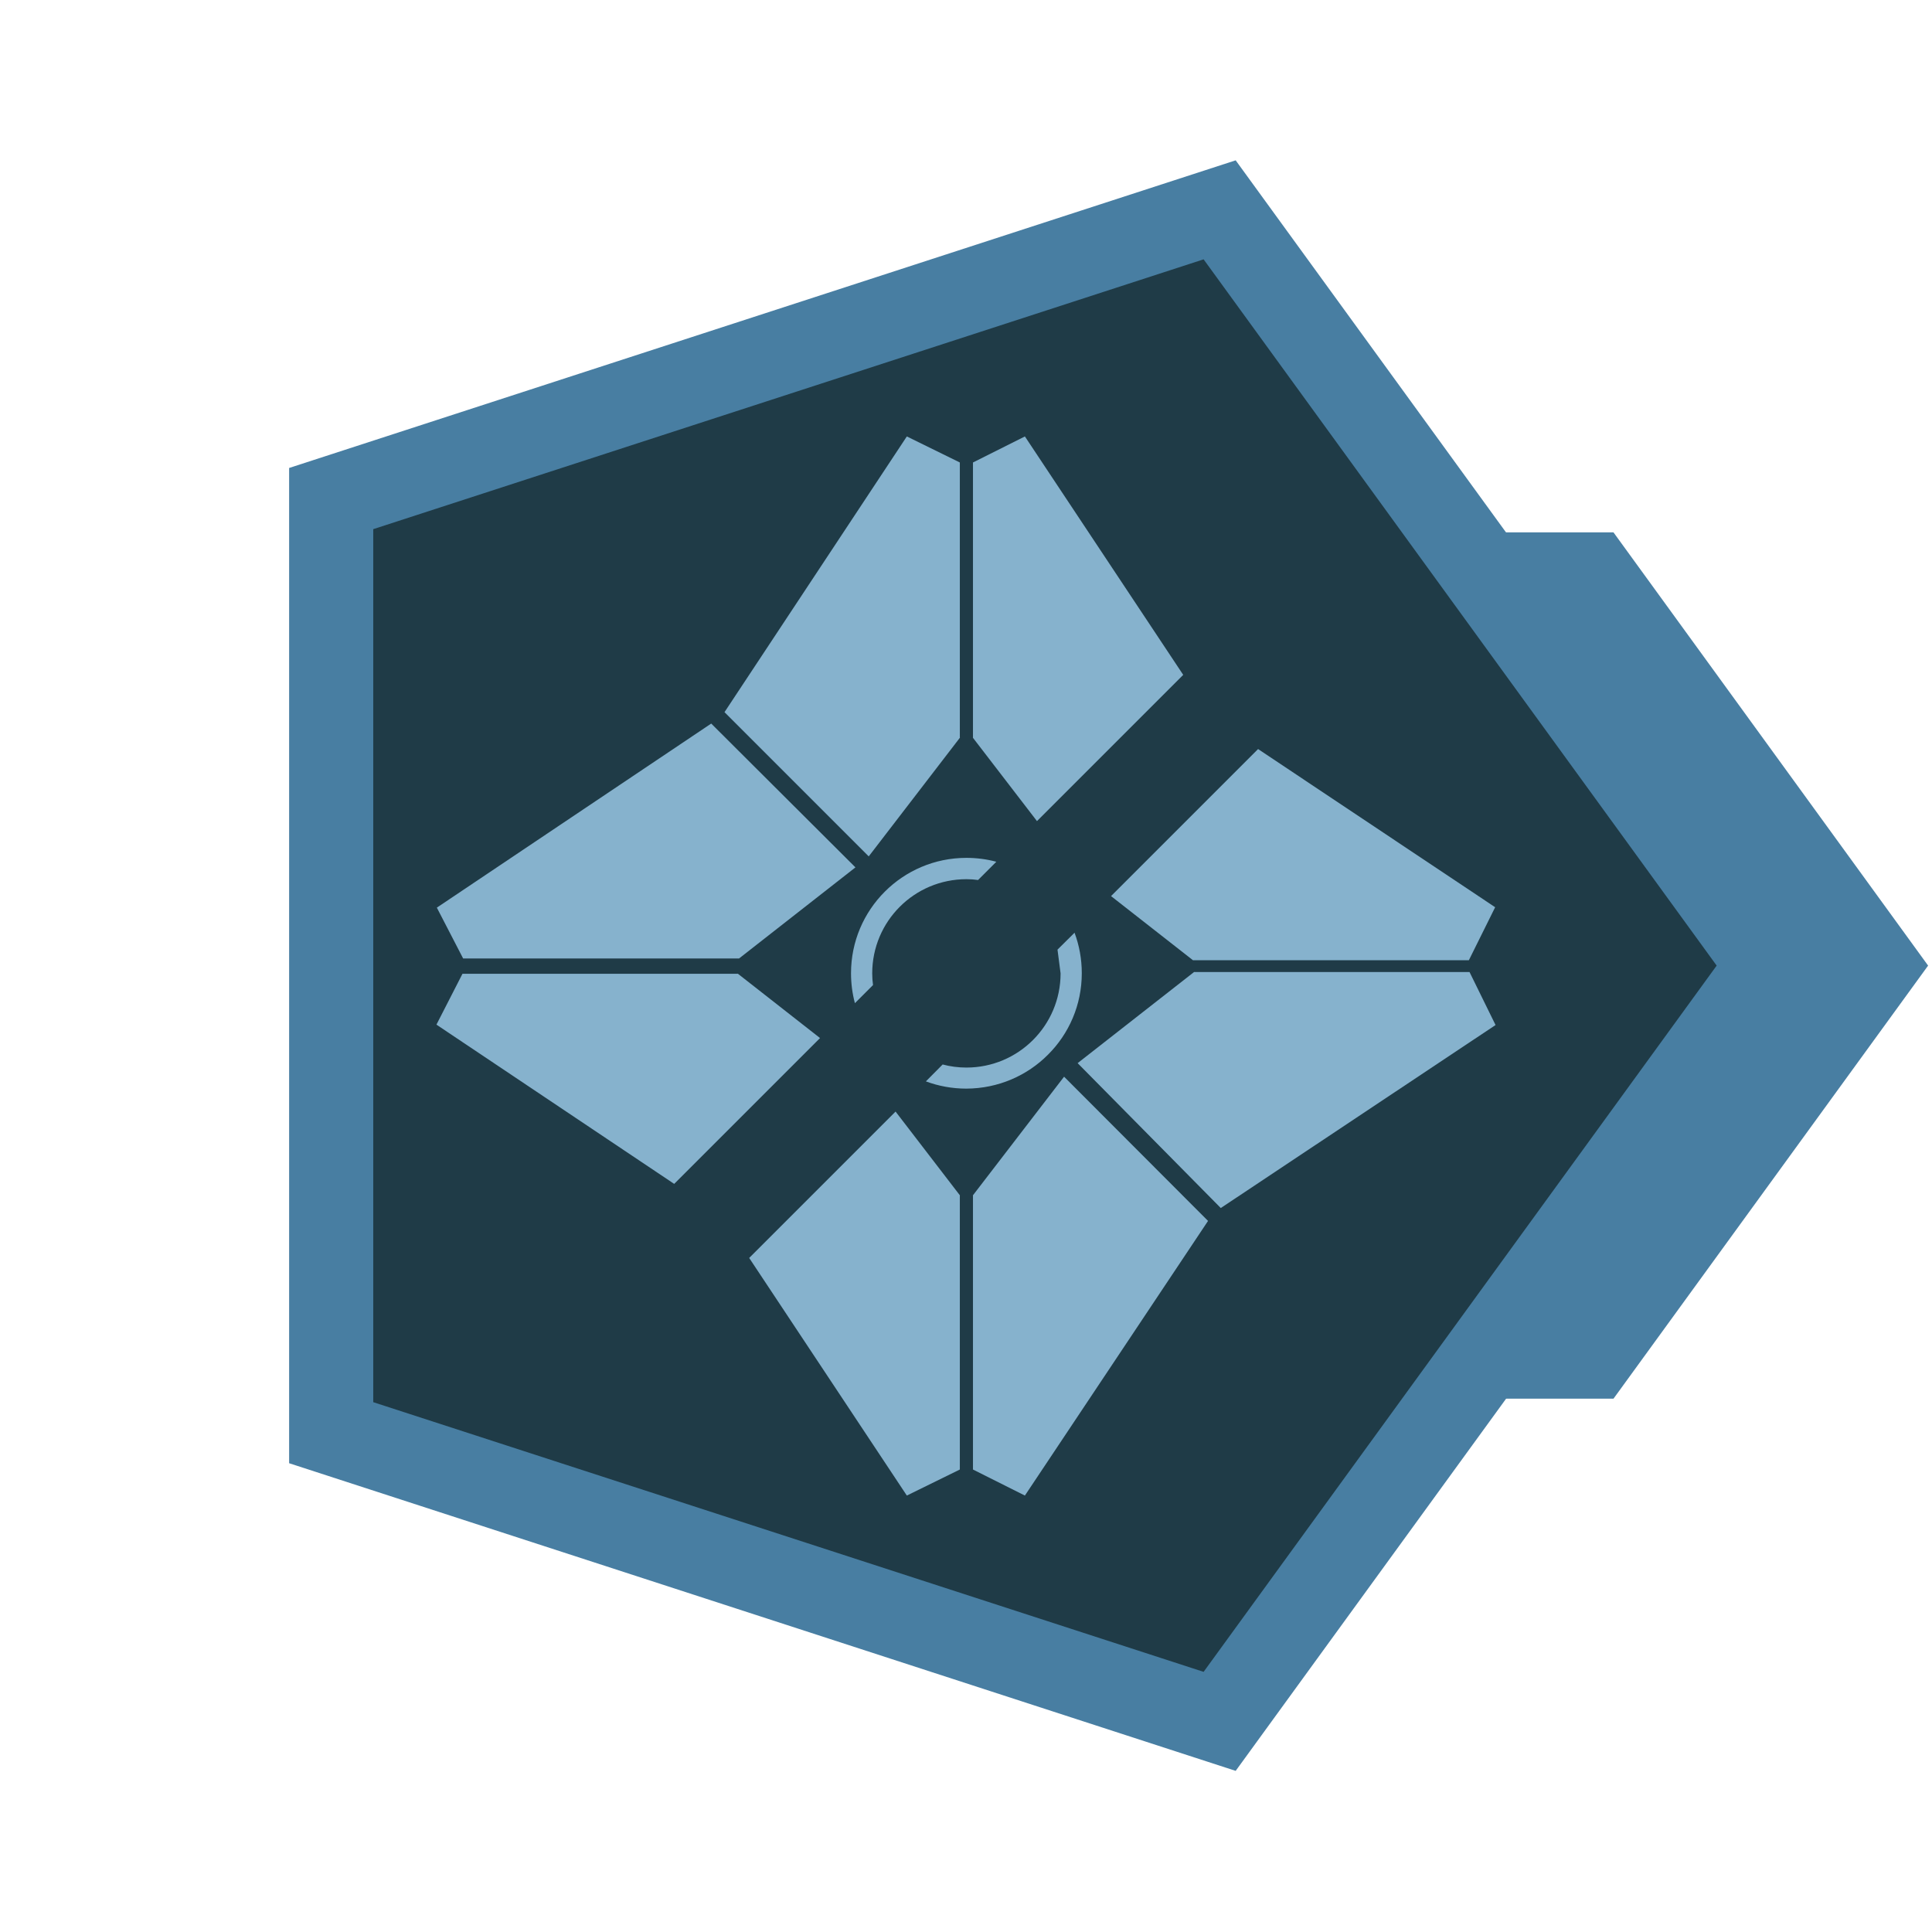
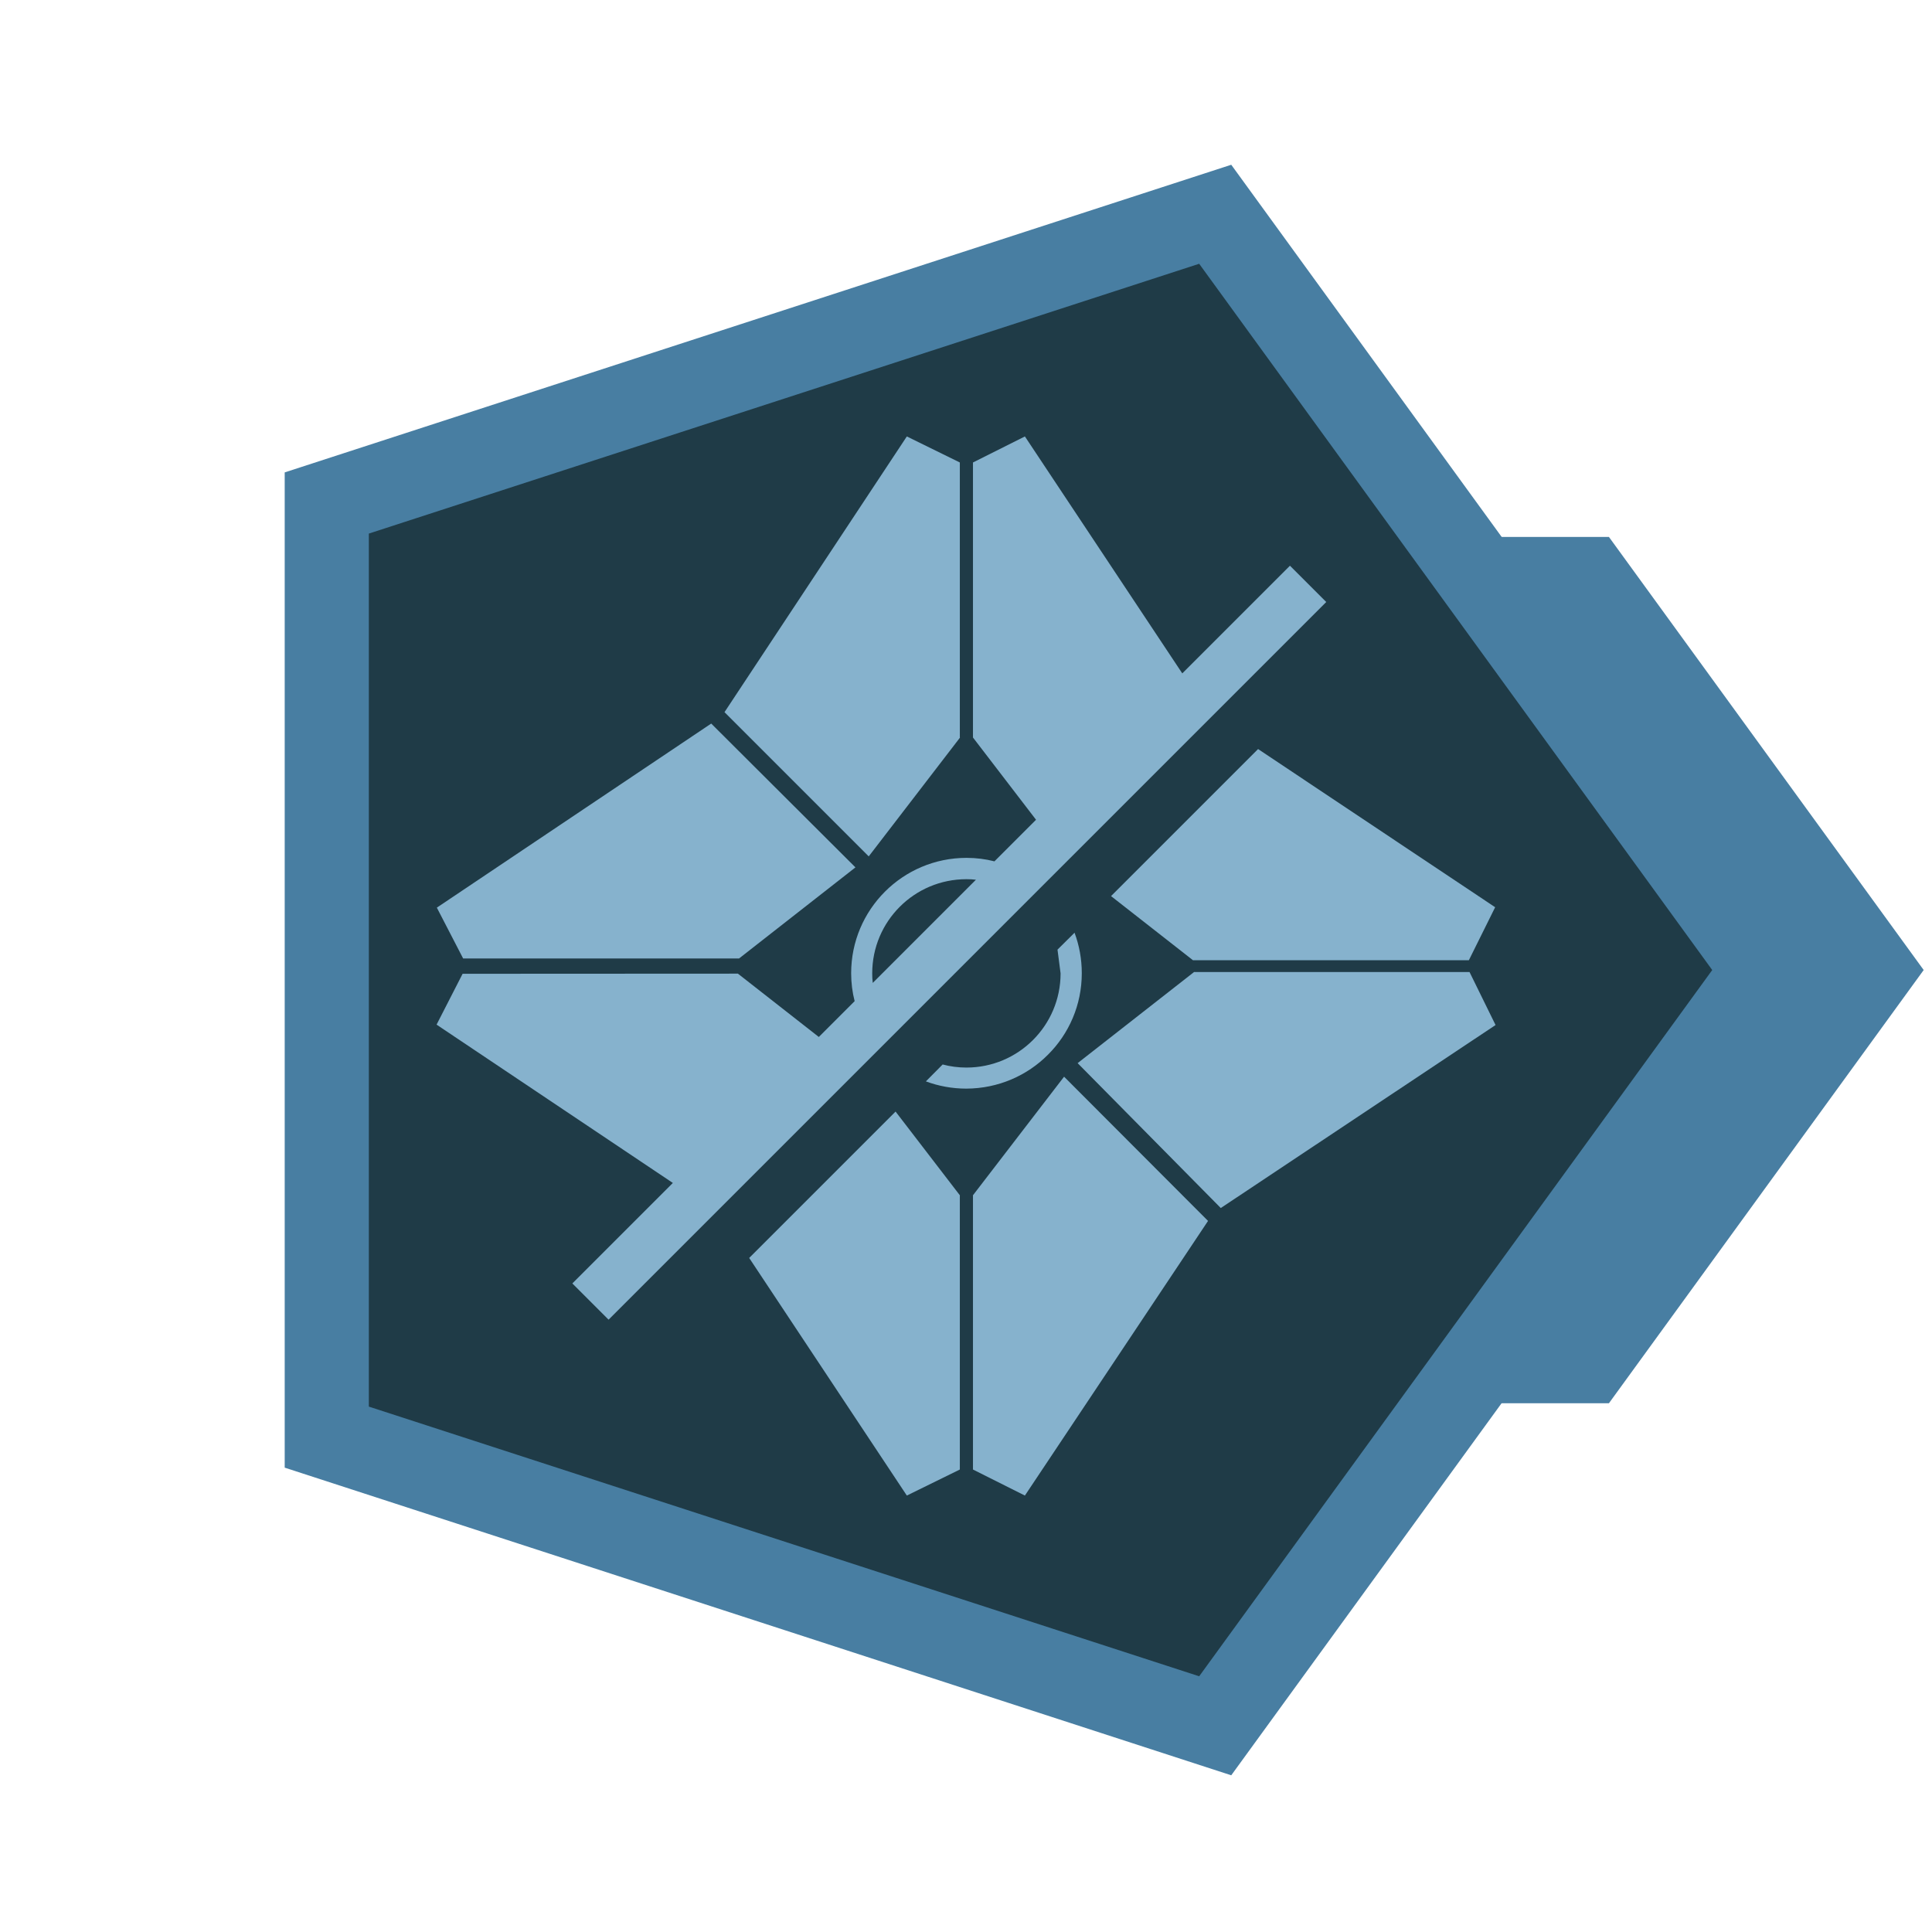
<svg xmlns="http://www.w3.org/2000/svg" id="Layer_1" viewBox="0 0 144 144">
  <defs>
    <style>.cls-1{fill:#487ea2;}.cls-2{fill:#86b2cd;}.cls-3{opacity:0;}.cls-4{fill:#1f3b47;}</style>
  </defs>
  <rect class="cls-3" width="144" height="144" />
-   <polygon class="cls-4" points="131.14 71.97 90.46 15.98 24.64 37.37 24.64 106.57 90.46 127.96 131.14 71.97" />
-   <polygon class="cls-1" points="109.17 104.25 120.26 104.25 143.71 71.97 120.26 39.68 109.17 39.68 131.8 71.7 109.17 104.25" />
-   <path class="cls-1" d="M92.1,11.95l43.61,60.02-43.61,60.02-70.55-22.93V34.88S92.1,11.95,92.1,11.95ZM89.71,19.33l-61.89,20.11v65.07s61.89,20.1,61.89,20.1l38.24-52.64-38.24-52.64Z" />
+   <polygon class="cls-4" points="130.8 72.3 90.13 16.32 24.31 37.7 24.31 106.91 90.13 128.29 130.8 72.3" />
+   <polygon class="cls-1" points="108.83 104.59 119.92 104.59 143.38 72.3 119.92 40.02 108.83 40.02 131.46 72.03 108.83 104.59" />
+   <path class="cls-1" d="M91.77,132.32l-70.55-22.93V35.21S91.77,12.28,91.77,12.28l43.61,60.02-43.61,60.02ZM27.49,104.84l61.89,20.1,38.24-52.64-38.24-52.64-61.89,20.11v65.07Z" />
  <polygon class="cls-2" points="109.53 72.45 111.47 76.4 90.99 90.04 80.32 79.24 89.01 72.44 89.02 72.45 109.53 72.45" />
  <polygon class="cls-2" points="111.44 67.62 109.48 71.57 88.93 71.57 88.93 71.58 82.81 66.79 93.77 55.83 111.44 67.62" />
  <polygon class="cls-2" points="79.31 80.25 90.04 91 76.39 111.47 72.52 109.53 72.52 89.11 72.51 89.1 79.31 80.25" />
-   <polygon class="cls-2" points="76.39 32.53 88.19 50.3 77.29 61.2 72.51 54.98 72.52 54.97 72.52 34.47 76.39 32.53" />
  <path class="cls-2" d="M80.09,69.52c.35.94.54,1.96.54,3.02,0,2.37-.96,4.52-2.52,6.07-1.55,1.56-3.71,2.52-6.08,2.53-1.06,0-2.08-.19-3.02-.54l1.25-1.26c.56.15,1.16.23,1.77.23,3.88,0,7.02-3.14,7.02-7.02l-.23-1.77,1.27-1.26Z" />
  <polygon class="cls-2" points="71.55 54.98 64.75 63.83 64.67 63.75 54 53.08 67.59 32.53 71.54 34.47 71.54 54.97 71.55 54.98" />
  <polygon class="cls-2" points="66.75 82.85 71.55 89.1 71.54 89.11 71.54 109.53 67.59 111.47 55.84 93.76 66.75 82.85" />
-   <path class="cls-2" d="M72.03,65.53c-3.88,0-7.02,3.14-7.02,7.02,0,.29.02.58.06.87l-1.35,1.35c-.19-.71-.29-1.46-.29-2.23,0-4.75,3.85-8.6,8.6-8.6.77,0,1.52.1,2.23.29l-1.36,1.36c-.28-.04-.57-.06-.87-.06Z" />
  <polygon class="cls-2" points="63.76 64.65 55.07 71.45 55.07 71.44 34.52 71.44 32.56 67.65 53.01 53.93 63.76 64.65" />
-   <polygon class="cls-2" points="54.99 72.57 61.12 77.37 50.25 88.24 32.53 76.37 34.47 72.58 54.98 72.58 54.99 72.57" />
+   <path class="cls-2" d="M96.14,42.17l-8.02,8.02-11.73-17.66-3.87,1.94v20.5h0s4.7,6.13,4.7,6.13l-3.1,3.1c-.66-.17-1.36-.26-2.08-.26-4.75,0-8.6,3.85-8.6,8.6,0,.72.09,1.42.26,2.08l-2.67,2.67-6.03-4.72h-.01s-20.51.01-20.51.01l-1.94,3.79,17.61,11.8-7.49,7.49,2.7,2.7,53.49-53.49-2.7-2.7ZM65.05,73.26c-.03-.24-.04-.47-.04-.71,0-3.88,3.14-7.02,7.02-7.02.24,0,.48.01.71.04l-7.69,7.69Z" />
</svg>
